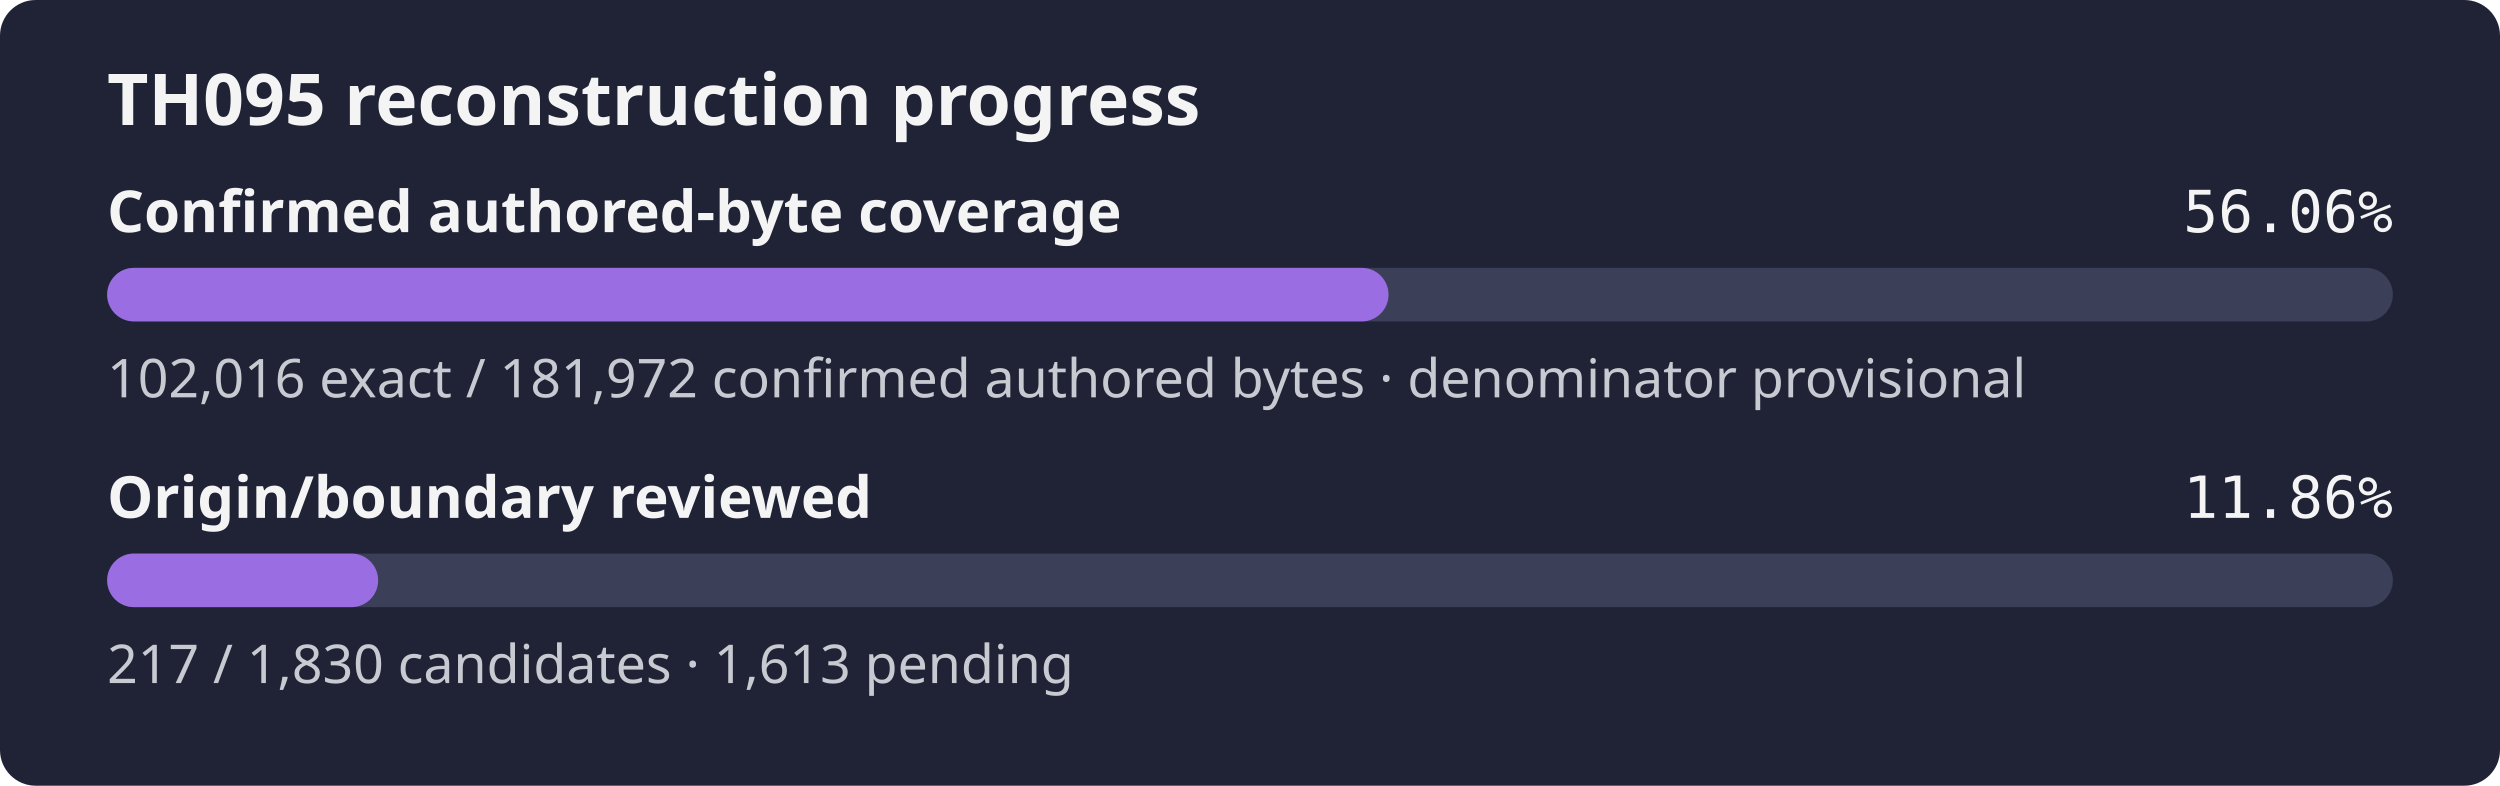
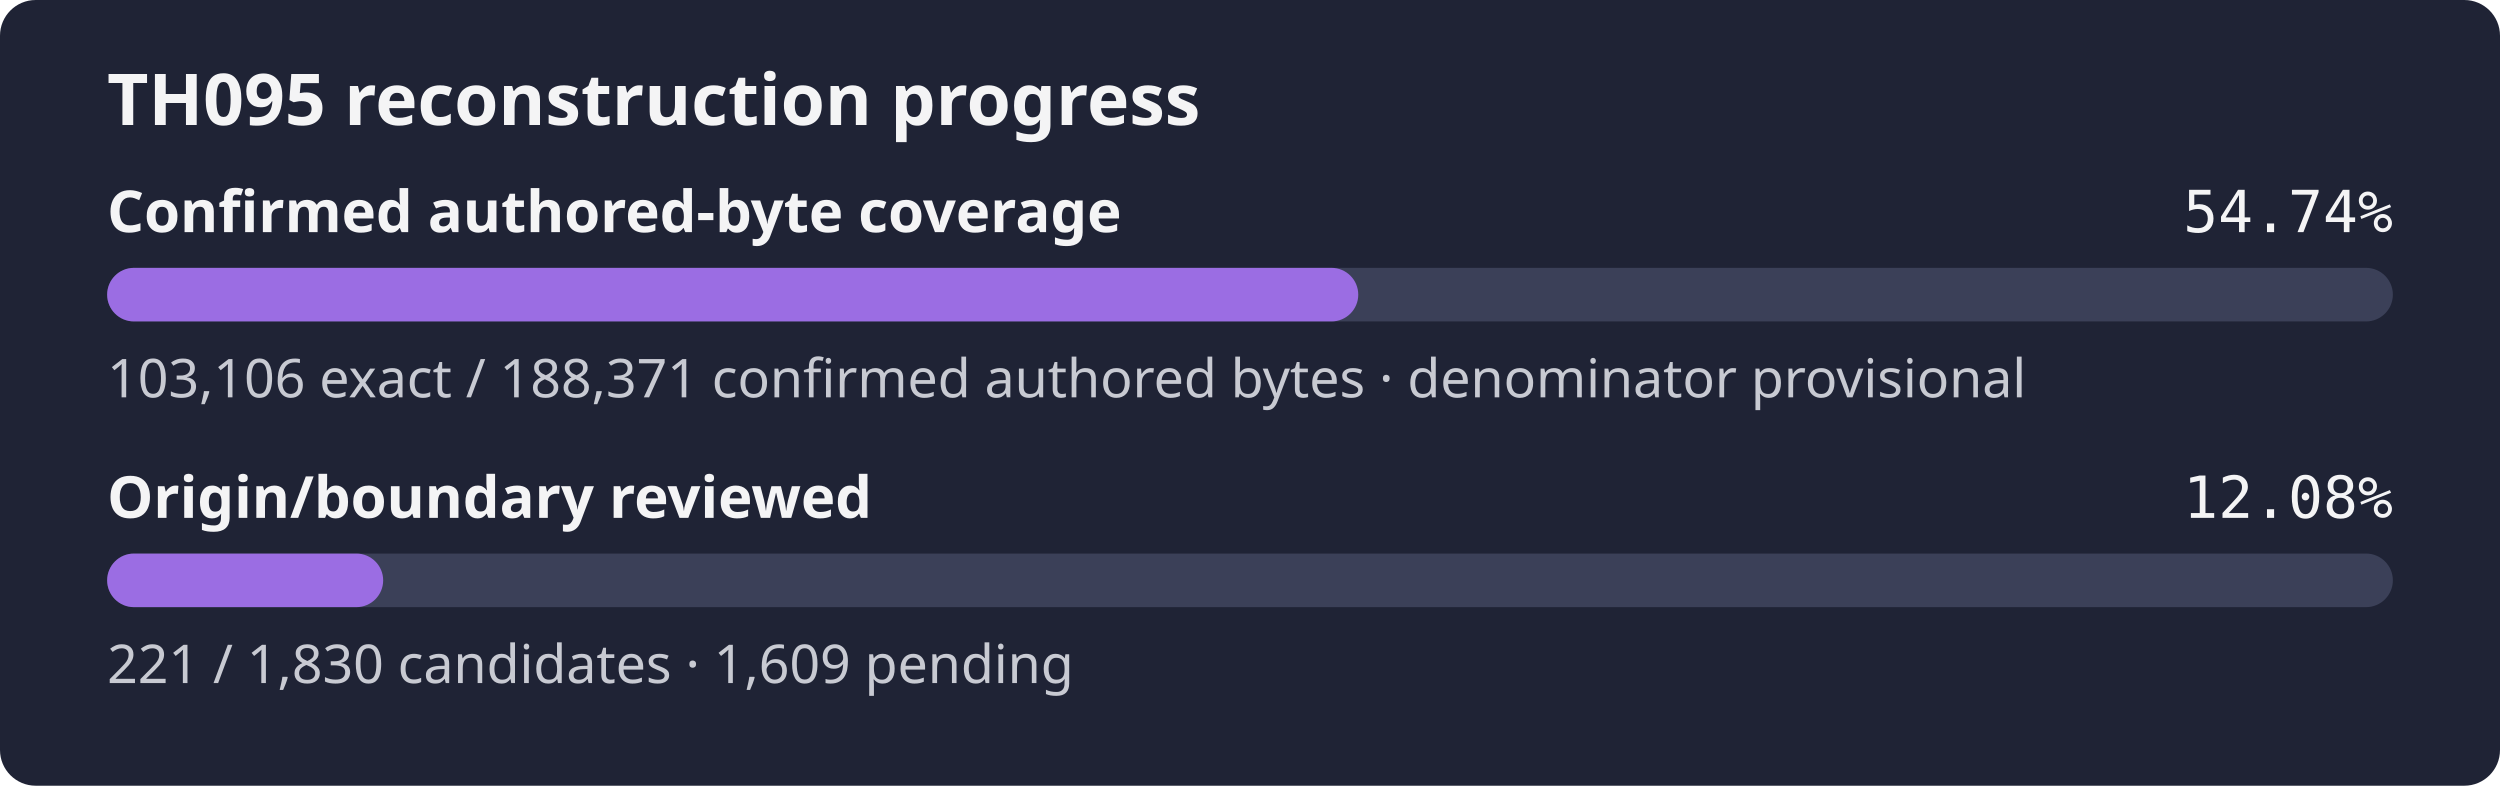
- <svg xmlns="http://www.w3.org/2000/svg" width="560" height="176" role="img" aria-label="TH095 reconstruction progress: 56.06% of the confirmed authored-byte set is exact, origin review 11.86%">
+ <svg xmlns="http://www.w3.org/2000/svg" width="560" height="176" role="img" aria-label="TH095 reconstruction progress: 54.74% of the confirmed authored-byte set is exact, origin review 12.08%">
  <rect width="560" height="176" rx="8" fill="#1f2335" />
  <text x="24" y="28" fill="#f4f4f5" font-family="sans-serif" font-size="16" font-weight="600">TH095 reconstruction progress</text>
  <text x="24" y="52" fill="#f4f4f5" font-family="sans-serif" font-size="13" font-weight="600">Confirmed authored-byte coverage</text>
-   <text x="536" y="52" fill="#f4f4f5" text-anchor="end" font-family="monospace" font-size="13">56.06%</text>
+   <text x="536" y="52" fill="#f4f4f5" text-anchor="end" font-family="monospace" font-size="13">54.74%</text>
  <rect x="24" y="60" width="512" height="12" rx="6" fill="#3b4058" />
-   <rect x="24" y="60" width="287.03" height="12" rx="6" fill="#9b6de3" />
-   <text x="24" y="89" fill="#c8cad2" font-family="sans-serif" font-size="12">102,016 exact / 181,972 confirmed authored bytes · denominator provisional</text>
+   <rect x="24" y="60" width="280.25" height="12" rx="6" fill="#9b6de3" />
+   <text x="24" y="89" fill="#c8cad2" font-family="sans-serif" font-size="12">103,106 exact / 188,371 confirmed authored bytes · denominator provisional</text>
  <text x="24" y="116" fill="#f4f4f5" font-family="sans-serif" font-size="13" font-weight="600">Origin/boundary reviewed</text>
-   <text x="536" y="116" fill="#f4f4f5" text-anchor="end" font-family="monospace" font-size="13">11.86%</text>
+   <text x="536" y="116" fill="#f4f4f5" text-anchor="end" font-family="monospace" font-size="13">12.08%</text>
  <rect x="24" y="124" width="512" height="12" rx="6" fill="#3b4058" />
-   <rect x="24" y="124" width="60.71" height="12" rx="6" fill="#9b6de3" />
-   <text x="24" y="153" fill="#c8cad2" font-family="sans-serif" font-size="12">217 / 1,830 candidates · 1,613 pending</text>
+   <rect x="24" y="124" width="61.83" height="12" rx="6" fill="#9b6de3" />
+   <text x="24" y="153" fill="#c8cad2" font-family="sans-serif" font-size="12">221 / 1,830 candidates · 1,609 pending</text>
</svg>
